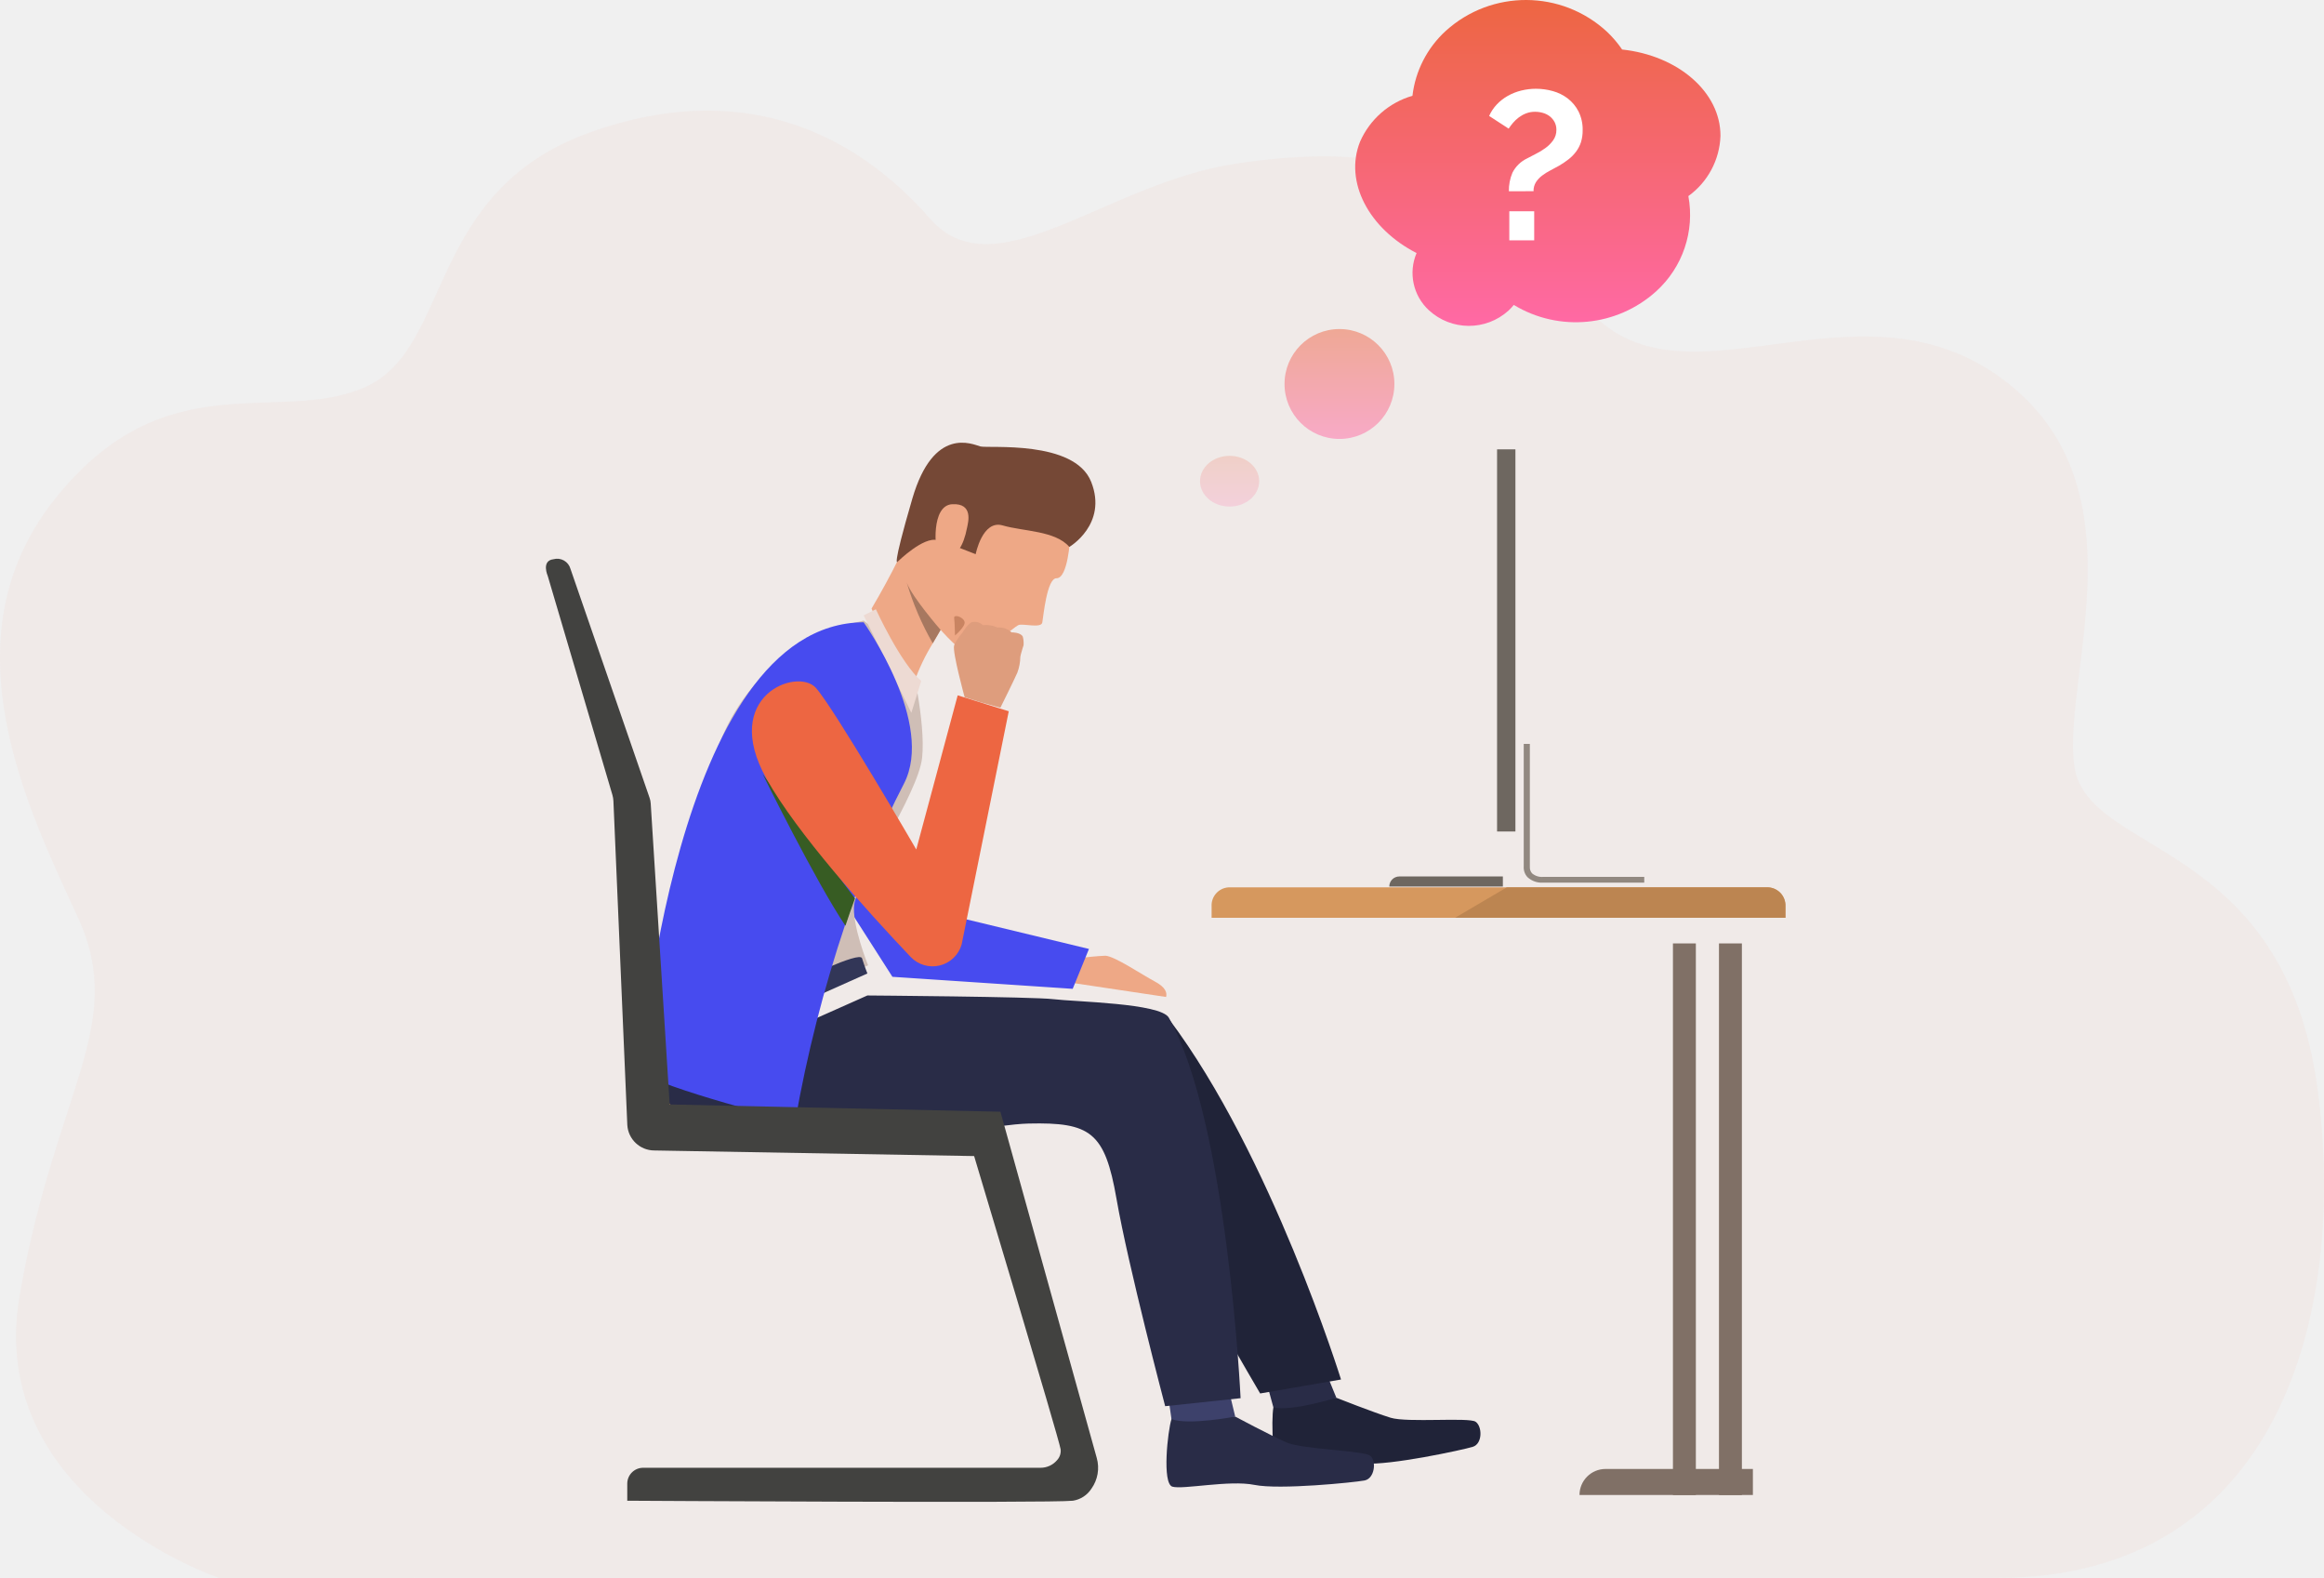
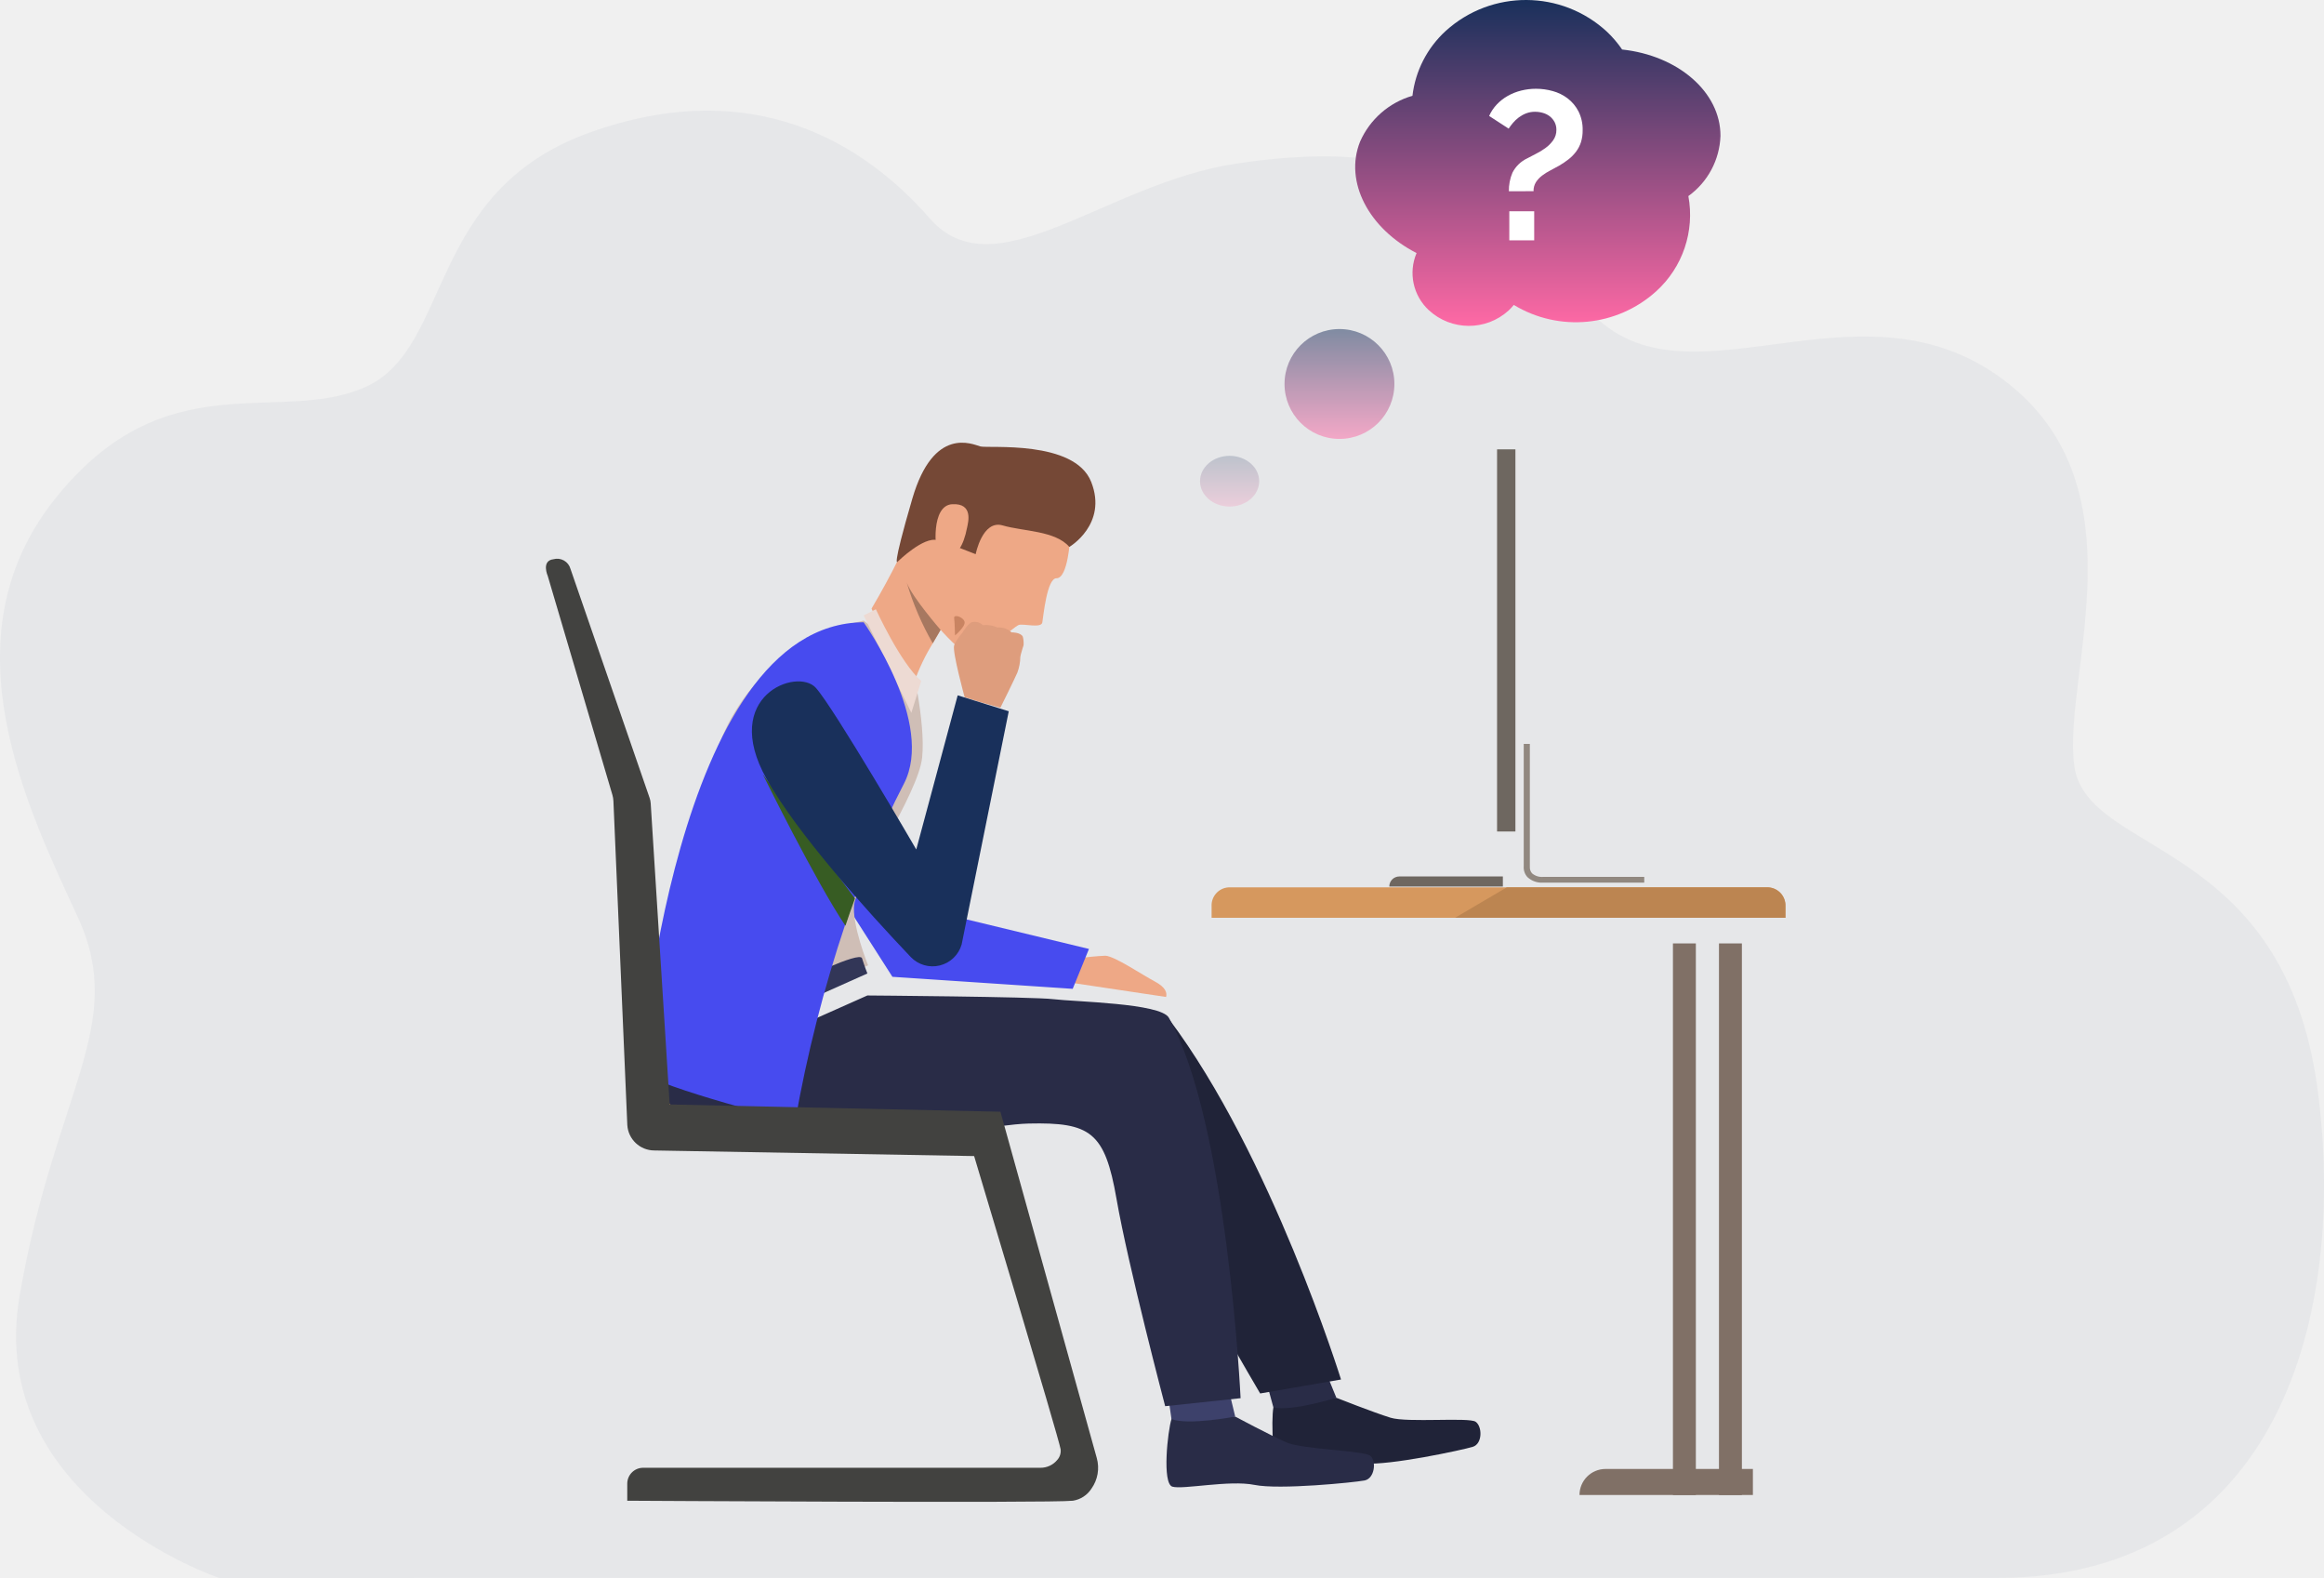
<svg xmlns="http://www.w3.org/2000/svg" width="275" height="186.666" viewBox="0 0 275 186.666">
  <defs>
    <linearGradient id="linear-gradient" x1="0.5" x2="0.5" y2="1" gradientUnits="objectBoundingBox">
-       <stop offset="0" stop-color="#ed6642" />
+       <stop offset="0" stop-color="#19305b" />
      <stop offset="1" stop-color="#ff69a5" />
    </linearGradient>
  </defs>
  <g id="Group_1585" data-name="Group 1585" transform="translate(-340 -616.5)">
-     <path id="Path_1010" data-name="Path 1010" d="M580.85,282.735s-27.8-9.3-23.618-33.439S570,217.378,564.125,204.6s-15.914-32.912-2.758-49.462,26.58-8.68,36.82-13.31,7.09-23.146,26.521-30.091,32.54,1.389,40.225,10.184,20.794-4.166,36.164-6.481,29.383-.926,40.232,15.276,31.926-2.778,49.867,9.722,7.625,35.646,9.167,46.294,24.829,8.433,28.781,38.242c3.508,26.46-4.513,57.755-37.948,57.755Z" transform="translate(-214.9 520.432)" fill="#ed6642" opacity="0.05" />
+     <path id="Path_1010" data-name="Path 1010" d="M580.85,282.735s-27.8-9.3-23.618-33.439S570,217.378,564.125,204.6s-15.914-32.912-2.758-49.462,26.58-8.68,36.82-13.31,7.09-23.146,26.521-30.091,32.54,1.389,40.225,10.184,20.794-4.166,36.164-6.481,29.383-.926,40.232,15.276,31.926-2.778,49.867,9.722,7.625,35.646,9.167,46.294,24.829,8.433,28.781,38.242c3.508,26.46-4.513,57.755-37.948,57.755Z" transform="translate(-214.9 520.432)" fill="#19305b" opacity="0.05" />
    <g id="Group_1584" data-name="Group 1584" transform="translate(404.603 616.5)">
      <path id="Path_521" data-name="Path 521" d="M2045.828,1564.455s.029-2.815-4.078-3.012c-4.717-.226-35.4-.425-35.4-.425l.2,2.995Z" transform="translate(-1992.736 -1431.411)" fill="#d6985e" />
      <g id="Group_515" data-name="Group 515" transform="translate(0 52.37)">
        <g id="Group_511" data-name="Group 511" transform="translate(11.169 0)">
          <g id="Group_482" data-name="Group 482" transform="translate(50.472 60.681)">
            <path id="Path_522" data-name="Path 522" d="M1903.891,1474.176c.112-.435.054-1.107-1.394-1.868s-4.676-2.953-5.786-3.012a30.628,30.628,0,0,0-3.245.32c-.449-.01-1.314,2.8-1.314,2.8Z" transform="translate(-1892.152 -1469.29)" fill="#eea886" />
          </g>
          <g id="Group_483" data-name="Group 483" transform="translate(19.361 37.246)">
            <path id="Path_523" data-name="Path 523" d="M1947.839,1333.1l9.675,17.852,19.849,4.791-1.923,4.719-21.333-1.422-10.468-16.373Z" transform="translate(-1943.64 -1333.103)" fill="#474bef" />
          </g>
          <g id="Group_486" data-name="Group 486" transform="translate(74.79 112.953)">
            <g id="Group_485" data-name="Group 485">
              <g id="Group_484" data-name="Group 484">
                <path id="Path_524" data-name="Path 524" d="M1690.906,1766.32s4.439,1.754,6.422,2.363,9.245-.076,10.051.47.84,2.608-.327,2.969-9.841,2.235-12.865,1.967-8.347,1.52-9.617,1.288-1.381-6.479-1.113-7.919S1690.906,1766.32,1690.906,1766.32Z" transform="translate(-1683.337 -1766.294)" fill="#202338" />
              </g>
            </g>
          </g>
          <g id="Group_489" data-name="Group 489" transform="translate(74.208 110.476)">
            <g id="Group_488" data-name="Group 488" transform="translate(0)">
              <g id="Group_487" data-name="Group 487">
                <path id="Path_525" data-name="Path 525" d="M1786.288,1751.478l1.021,2.5s-5.351,1.67-7.45,1.14l-.7-2.552Z" transform="translate(-1779.158 -1751.478)" fill="#292c47" />
              </g>
            </g>
          </g>
          <g id="Group_492" data-name="Group 492" transform="translate(62.257 114.797)">
            <g id="Group_491" data-name="Group 491" transform="translate(0)">
              <g id="Group_490" data-name="Group 490">
                <path id="Path_526" data-name="Path 526" d="M1762.28,1777.732s4.187,2.235,6.079,3.061,9.189.953,9.921,1.585.506,2.683-.7,2.912-10.054,1.124-13.023.522-8.48.58-9.712.209-.555-6.587-.107-7.987S1762.28,1777.732,1762.28,1777.732Z" transform="translate(-1754.146 -1777.323)" fill="#292c47" />
              </g>
            </g>
          </g>
          <g id="Group_495" data-name="Group 495" transform="translate(62.476 112.604)">
            <g id="Group_494" data-name="Group 494" transform="translate(0)">
              <g id="Group_493" data-name="Group 493">
                <path id="Path_527" data-name="Path 527" d="M1853.685,1764.207l.626,2.6s-5.524,1.063-7.541.3l-.374-2.612Z" transform="translate(-1846.396 -1764.207)" fill="#3d416b" />
              </g>
            </g>
          </g>
          <g id="Group_496" data-name="Group 496" transform="translate(2.294 65.76)">
            <path id="Path_528" data-name="Path 528" d="M1801.566,1484.047s19.091.147,21.432.437c2.537.314,12.132.408,13.331,2,12.107,16.09,20.347,42.622,20.347,42.622l-9.568,1.65s-9.253-15.7-13.129-23.861c-3.48-7.324-6.457-9.206-13.765-9.045s-30.679-1.249-44.154-2.711Z" transform="translate(-1776.059 -1484.047)" fill="#202338" />
          </g>
          <g id="Group_497" data-name="Group 497" transform="translate(1.927 21.045)">
            <path id="Path_529" data-name="Path 529" d="M2084.159,1243.478s1.873,7.718,1.414,11.972-7.685,14.921-8.029,17.29,1.633,7.266,1.633,7.266l-25.019,10.881a138.72,138.72,0,0,1,1.07-14.884c1.028-8.077,4.267-14.468,5.4-19.033a23.377,23.377,0,0,1,18.024-17.741Z" transform="translate(-2054.157 -1239.23)" fill="#cfbeb6" />
          </g>
          <g id="Group_498" data-name="Group 498" transform="translate(1.927 65.39)">
            <path id="Path_530" data-name="Path 530" d="M1867.749,1481.834s19.662.147,22,.437c2.537.314,12.7.466,13.67,2.189,6.937,12.268,8.495,45.013,8.495,45.013l-8.925.945s-4.385-16.619-5.76-24.534-3.095-9.066-10.4-8.9-35.929,7.322-44.015-4.053Z" transform="translate(-1842.813 -1481.834)" fill="#292c47" />
          </g>
          <g id="Group_499" data-name="Group 499" transform="translate(31.181 0.835)">
            <path id="Path_531" data-name="Path 531" d="M1975.815,1138.2s-.233,4.733-1.606,4.715c-1.134-.015-1.552,4.523-1.679,5.231s-2.155.13-2.765.288-4.621,4.071-6.159,3.39-6.709-6.505-7.377-9.248,2.892-11.419,6.2-14.061S1976.185,1129.915,1975.815,1138.2Z" transform="translate(-1956.147 -1127.715)" fill="#eea886" />
          </g>
          <g id="Group_500" data-name="Group 500" transform="translate(27.358 6.314)">
            <path id="Path_532" data-name="Path 532" d="M2047.72,1175.336s-.236.38-.589.973c-.26.436-.585.988-.927,1.588a24.15,24.15,0,0,0-2.211,4.629c-.44,1.9-5.033-8.738-5.033-8.738a91.1,91.1,0,0,0,5.964-11.992C2047.564,1155.24,2047.72,1175.336,2047.72,1175.336Z" transform="translate(-2038.959 -1160.481)" fill="#eea886" />
          </g>
          <g id="Group_501" data-name="Group 501" transform="translate(30.337)">
            <path id="Path_533" data-name="Path 533" d="M1959.779,1135.05s4.563-2.678,2.589-7.689-12.2-3.944-13.118-4.2-5.52-2.48-8.052,6.183-1.721,7.438-1.721,7.438,3.067-3.016,4.691-2.524c1.763.534,4.528,1.649,4.528,1.649s.8-4.106,3.2-3.4S1958.13,1133.112,1959.779,1135.05Z" transform="translate(-1939.353 -1122.72)" fill="#754836" />
          </g>
          <g id="Group_502" data-name="Group 502" transform="translate(34.933 7.27)">
            <path id="Path_534" data-name="Path 534" d="M2027.474,1168.939c.109-.564.772-2.875-1.772-2.733s-2,5.513-1.713,5.739S2026.56,1173.682,2027.474,1168.939Z" transform="translate(-2023.736 -1166.2)" fill="#eea886" />
          </g>
          <g id="Group_503" data-name="Group 503" transform="translate(31.525 16.555)">
            <path id="Path_535" data-name="Path 535" d="M2046.275,1227.314c-.26.437-.585.987-.927,1.588a33.527,33.527,0,0,1-3.078-7.175C2042.9,1223.436,2046.275,1227.314,2046.275,1227.314Z" transform="translate(-2042.271 -1221.727)" fill="#a77860" />
          </g>
          <g id="Group_504" data-name="Group 504" transform="translate(37.127 20.506)">
            <path id="Path_536" data-name="Path 536" d="M2026.406,1247.657s-.033-1.577-.1-2.06,1.02-.157,1.221.405S2026.406,1247.657,2026.406,1247.657Z" transform="translate(-2026.299 -1245.362)" fill="#c98462" />
          </g>
          <g id="Group_505" data-name="Group 505" transform="translate(37.104 21.199)">
            <path id="Path_537" data-name="Path 537" d="M1995.148,1245.269a3.032,3.032,0,0,1,.091,1.025s-.2.6-.311,1.036a2.775,2.775,0,0,0-.072.339,5.581,5.581,0,0,1-.348,1.856c-.331.777-2.012,4.159-2.012,4.159l-2.368-.658-1.862-.592s-1.466-5.338-1.246-6.1a2,2,0,0,1,.075-.212,7.473,7.473,0,0,1,.891-1.3c.064-.115.781-1.217,1.188-1.271a1.393,1.393,0,0,1,1.247.36,3.4,3.4,0,0,1,1.739.287,2.079,2.079,0,0,1,1.654.568S1994.867,1244.746,1995.148,1245.269Z" transform="translate(-1986.997 -1243.531)" fill="#de9d7d" />
          </g>
          <g id="Group_506" data-name="Group 506" transform="translate(26.422 19.701)">
            <path id="Path_538" data-name="Path 538" d="M2056.614,1234.888s2.893,6.337,5.366,8.486l-1.167,3.77-5.646-11.53Z" transform="translate(-2055.166 -1234.888)" fill="#eddad3" />
          </g>
          <g id="Group_507" data-name="Group 507" transform="translate(18.536 60.85)">
            <path id="Path_539" data-name="Path 539" d="M2099.3,1472.2s-.36-.906-.634-1.8-7.693,2.78-7.693,2.78l1.785,1.94Z" transform="translate(-2090.969 -1470.261)" fill="#323657" />
          </g>
          <g id="Group_508" data-name="Group 508" transform="translate(0 21.242)">
            <path id="Path_540" data-name="Path 540" d="M2092.535,1258.344c-.707,1.36-1.381,2.741-2.021,4.132h0c-1.409,3.059-2.661,6.168-3.766,9.211q-.592,1.627-1.128,3.224a160.43,160.43,0,0,0-5.955,23.413s-15.93-3.983-18.31-5.956c0,0,3.883-53.006,26.422-53.138h0C2087.916,1239.429,2096.248,1251.2,2092.535,1258.344Z" transform="translate(-2061.354 -1239.23)" fill="#474bef" />
          </g>
          <g id="Group_509" data-name="Group 509" transform="translate(14.477 39.205)">
            <path id="Path_541" data-name="Path 541" d="M2110.143,1360.047q-.592,1.626-1.128,3.224c-3.507-5.213-9.693-17.745-9.789-17.94Z" transform="translate(-2099.226 -1345.331)" fill="#375c23" />
          </g>
          <g id="Group_510" data-name="Group 510" transform="translate(13.199 28.235)">
-             <path id="Path_542" data-name="Path 542" d="M2021.314,1283.192l6.043,1.885-5.576,27.591a3.581,3.581,0,0,1-6.032,1.473c-5.205-5.484-13.456-14.63-17.065-21.087-5.475-9.8,3.661-13.207,5.854-10.739s11.874,19.111,11.874,19.111Z" transform="translate(-1996.961 -1281.543)" fill="#ed6642" />
+             <path id="Path_542" data-name="Path 542" d="M2021.314,1283.192l6.043,1.885-5.576,27.591a3.581,3.581,0,0,1-6.032,1.473c-5.205-5.484-13.456-14.63-17.065-21.087-5.475-9.8,3.661-13.207,5.854-10.739s11.874,19.111,11.874,19.111Z" transform="translate(-1996.961 -1281.543)" fill="#19305b" />
          </g>
        </g>
        <path id="Path_543" data-name="Path 543" d="M1940.441,1206.2l9.361,27.088a2.422,2.422,0,0,1,.128.638l2.245,35.618,39.138.86,11.4,40.965a4.256,4.256,0,0,1-.63,3.625,3.186,3.186,0,0,1-2.2,1.428c-2.481.3-52.727,0-52.727,0v-2.049a1.881,1.881,0,0,1,1.912-1.849h46.973a2.553,2.553,0,0,0,1.995-.925,1.61,1.61,0,0,0,.4-1.267c-.207-1.306-10.235-34.682-10.235-34.682l-37.844-.662a3.206,3.206,0,0,1-3.195-3.016l-1.644-38.325a3.03,3.03,0,0,0-.12-.719l-7.65-25.9s-.8-1.805.672-1.98A1.635,1.635,0,0,1,1940.441,1206.2Z" transform="translate(-1937.535 -1191.263)" fill="#424240" />
        <path id="Path_544" data-name="Path 544" d="M1505.811,1425.752v1.338h67.9v-1.338a2.138,2.138,0,0,0-1.994-2.258H1507.8A2.139,2.139,0,0,0,1505.811,1425.752Z" transform="translate(-1427.044 -1370.893)" fill="#d6985e" />
        <path id="Rectangle_91" data-name="Rectangle 91" d="M3.083,0H20.518a0,0,0,0,1,0,0V3.083a0,0,0,0,1,0,0H0a0,0,0,0,1,0,0v0A3.083,3.083,0,0,1,3.083,0Z" transform="translate(122.3 121.401)" fill="#807066" />
        <rect id="Rectangle_92" data-name="Rectangle 92" width="2.712" height="65.253" transform="translate(138.804 59.232)" fill="#807066" />
        <rect id="Rectangle_93" data-name="Rectangle 93" width="2.712" height="65.253" transform="translate(133.356 59.232)" fill="#807066" />
        <rect id="Rectangle_94" data-name="Rectangle 94" width="2.171" height="45.207" transform="translate(112.546 0.785)" fill="#6e6760" />
        <g id="Group_512" data-name="Group 512" transform="translate(115.703 35.63)">
          <path id="Path_545" data-name="Path 545" d="M1601.964,1341.762H1613.9v-.68h-11.941a1.791,1.791,0,0,1-1.331-.413,1.051,1.051,0,0,1-.265-.78l0-.022v-14.515h-.724v14.479a1.708,1.708,0,0,0,.438,1.281A2.473,2.473,0,0,0,1601.964,1341.762Z" transform="translate(-1599.641 -1325.353)" fill="#918880" />
        </g>
        <path id="Rectangle_95" data-name="Rectangle 95" d="M1.191,0H13.44a0,0,0,0,1,0,0V1.191a0,0,0,0,1,0,0H0a0,0,0,0,1,0,0v0A1.191,1.191,0,0,1,1.191,0Z" transform="translate(99.792 51.31)" fill="#6e6760" />
        <path id="Path_546" data-name="Path 546" d="M1505.811,1427.09h39.09v-1.338a2.162,2.162,0,0,0-2.051-2.258h-30.918Z" transform="translate(-1398.234 -1370.893)" fill="#bc8551" />
      </g>
      <g id="Group_1583" data-name="Group 1583" transform="translate(77.698 0)">
        <ellipse id="Ellipse_110" data-name="Ellipse 110" cx="3.5" cy="3" rx="3.5" ry="3" transform="translate(-0.302 53.924)" opacity="0.2" fill="url(#linear-gradient)" />
        <circle id="Ellipse_111" data-name="Ellipse 111" cx="6.5" cy="6.5" r="6.5" transform="translate(9.698 38.924)" opacity="0.5" fill="url(#linear-gradient)" />
        <path id="Path_1008" data-name="Path 1008" d="M916.276,89.427c.016-5.205-5.05-9.519-11.638-10.22a12.915,12.915,0,0,0-1.78-2.092,14.13,14.13,0,0,0-19.1-.1,12.343,12.343,0,0,0-3.93,7.665,9.718,9.718,0,0,0-6.2,5.429c-1.9,4.754,1.053,10.3,6.688,13.175a6,6,0,0,0,1.445,6.754,6.981,6.981,0,0,0,9.438.048,6.437,6.437,0,0,0,.621-.666,14.172,14.172,0,0,0,16.857-1.619,12.194,12.194,0,0,0,3.8-11.257A9.161,9.161,0,0,0,916.276,89.427Z" transform="translate(-854.993 -73.349)" fill="url(#linear-gradient)" />
        <g id="Group_516" data-name="Group 516" transform="translate(33.908 10.511)">
          <path id="Path_563" data-name="Path 563" d="M1633.9,844.007a5.431,5.431,0,0,1,.424-2.194,3.752,3.752,0,0,1,1.751-1.7q.4-.224.982-.511a8.106,8.106,0,0,0,1.141-.685,4.043,4.043,0,0,0,.942-.935,2.064,2.064,0,0,0,.385-1.234,1.935,1.935,0,0,0-.212-.922,2.138,2.138,0,0,0-.557-.673,2.367,2.367,0,0,0-.809-.411,3.312,3.312,0,0,0-.942-.137,2.891,2.891,0,0,0-1.061.187,3.684,3.684,0,0,0-.862.474,4.123,4.123,0,0,0-.69.648,7.158,7.158,0,0,0-.517.685l-2.308-1.5a4.8,4.8,0,0,1,.915-1.371,5.554,5.554,0,0,1,1.3-1.01,6.324,6.324,0,0,1,1.579-.623,7.218,7.218,0,0,1,1.751-.212,7.372,7.372,0,0,1,1.99.274,5.175,5.175,0,0,1,1.765.872,4.58,4.58,0,0,1,1.274,1.533,4.741,4.741,0,0,1,.491,2.231,4.546,4.546,0,0,1-.2,1.408,3.818,3.818,0,0,1-.571,1.109,4.8,4.8,0,0,1-.875.9,9.94,9.94,0,0,1-1.141.773q-.531.3-1.061.573a6.444,6.444,0,0,0-.969.611,3.035,3.035,0,0,0-.716.773,1.931,1.931,0,0,0-.279,1.059Zm.053,5.808v-3.44h2.945v3.44Z" transform="translate(-1631.565 -831.893)" fill="#fff" />
        </g>
      </g>
    </g>
  </g>
</svg>
